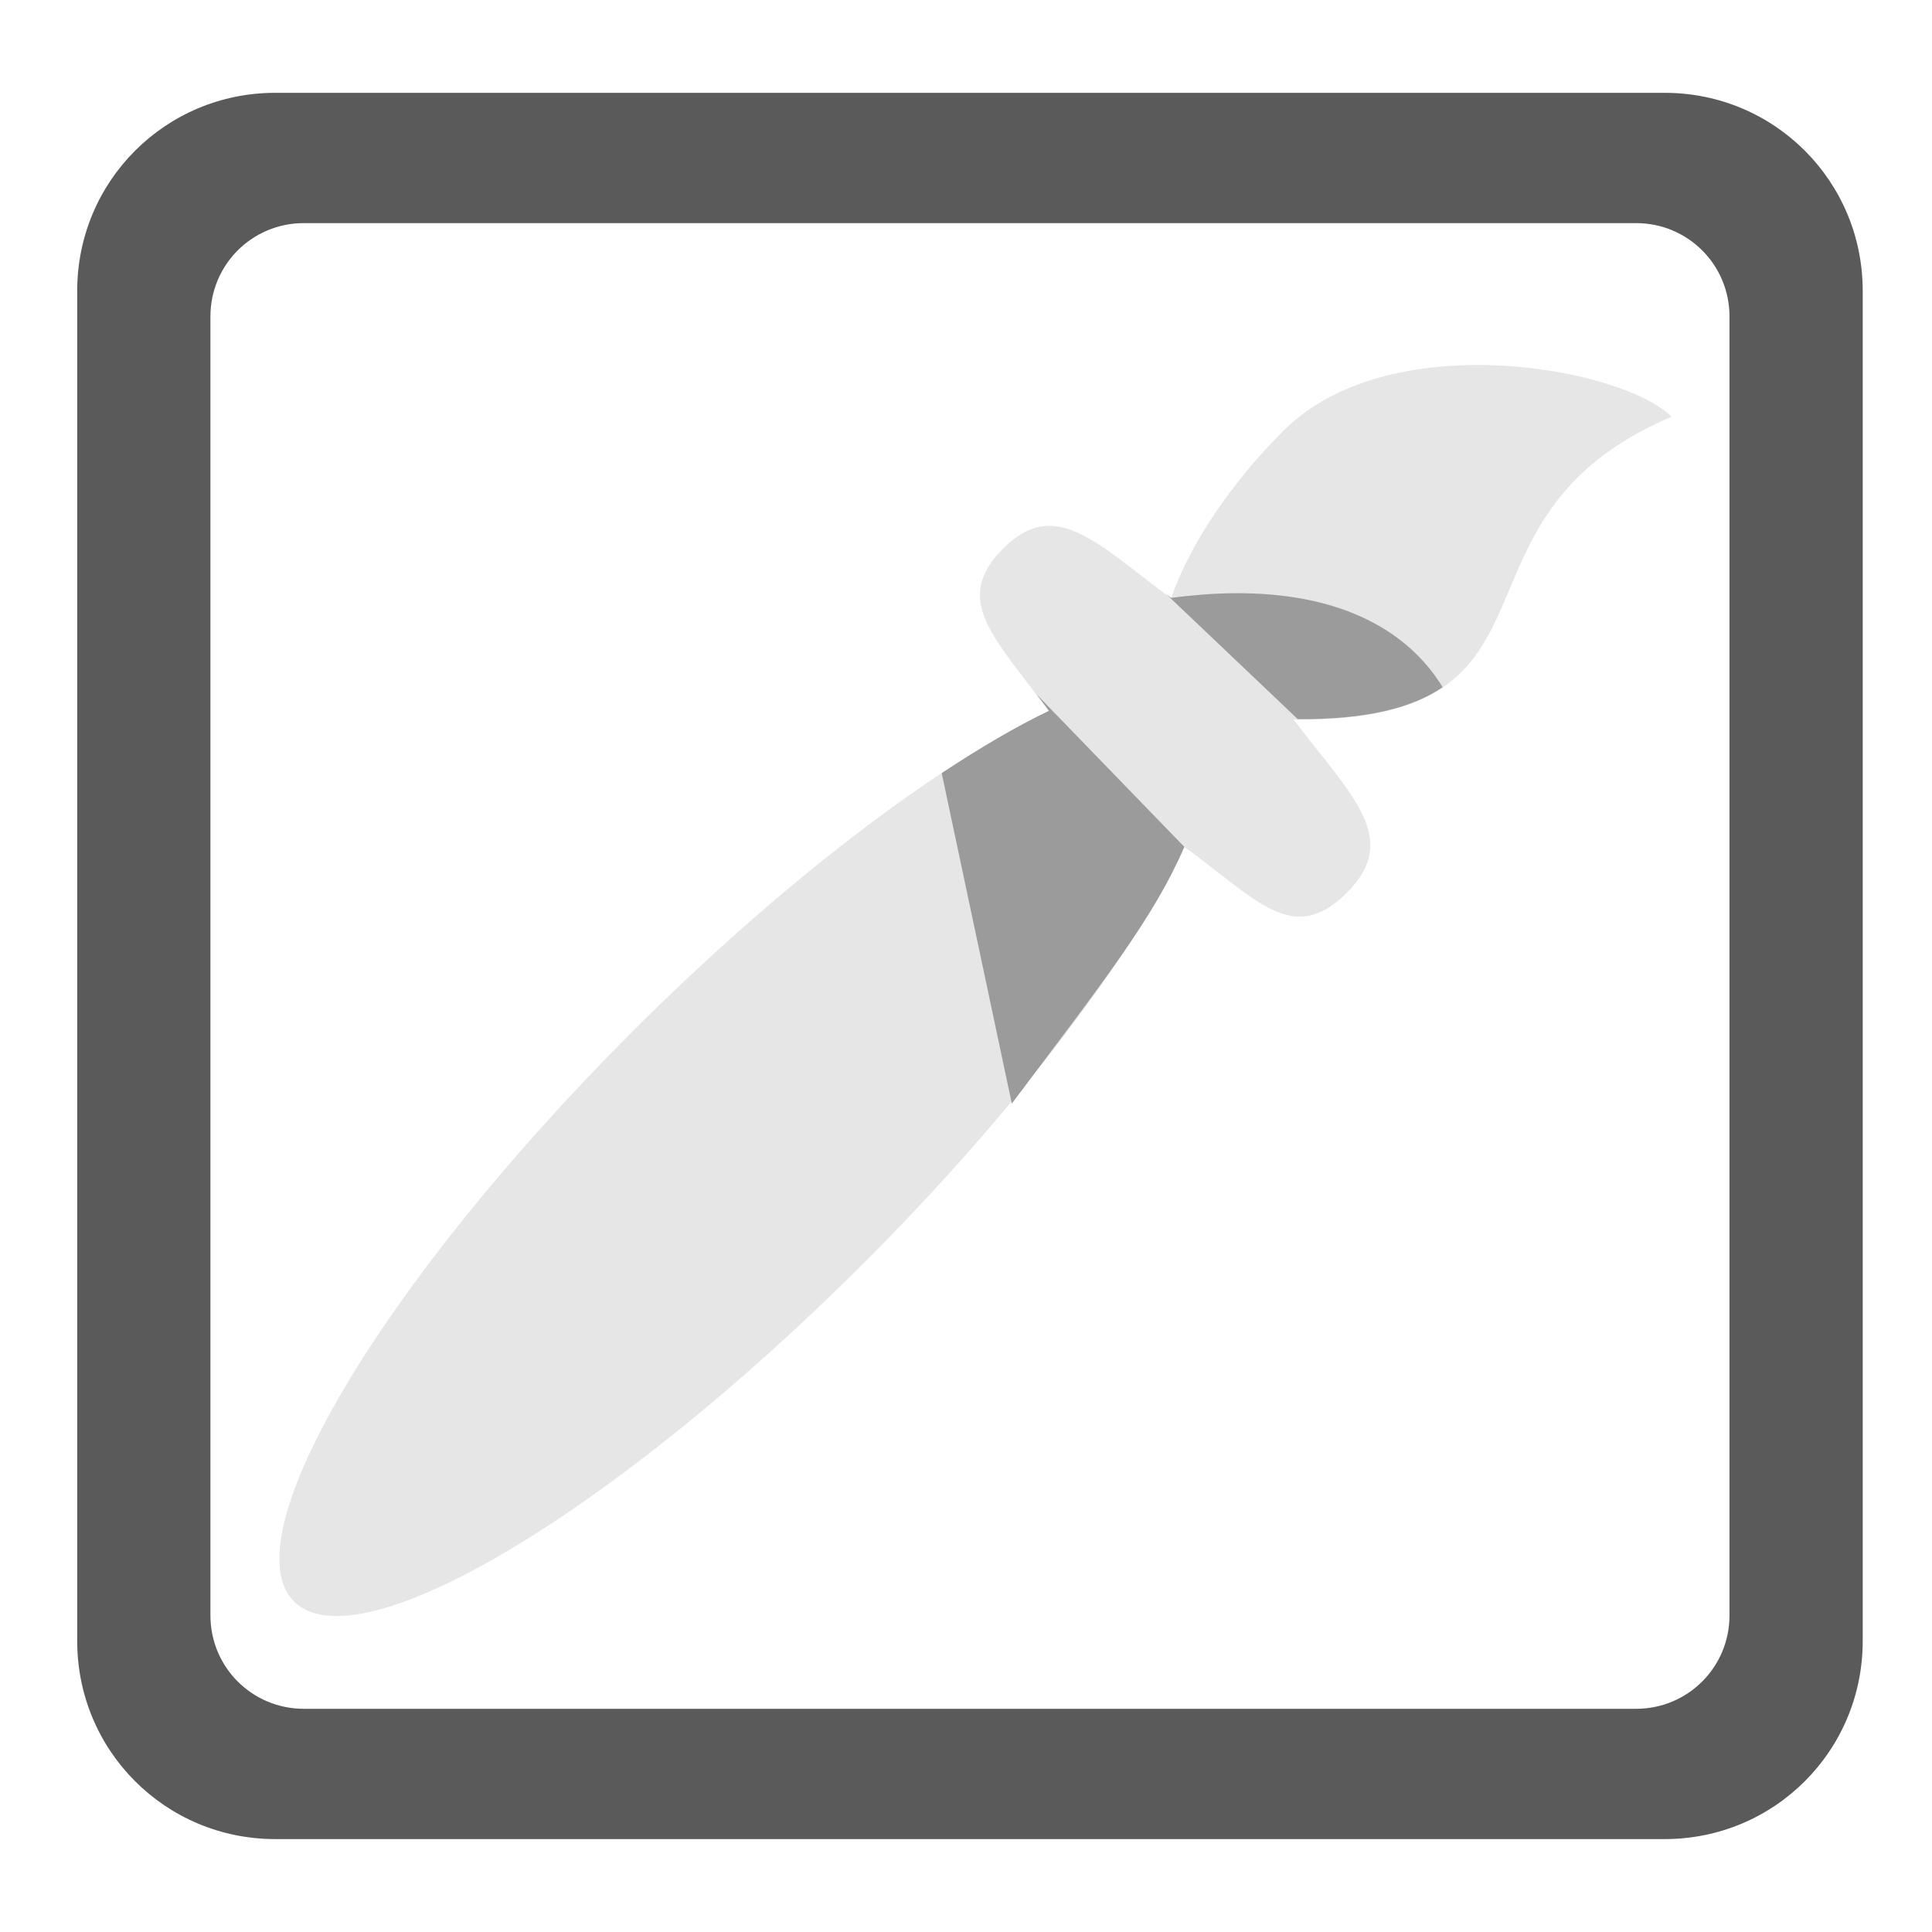
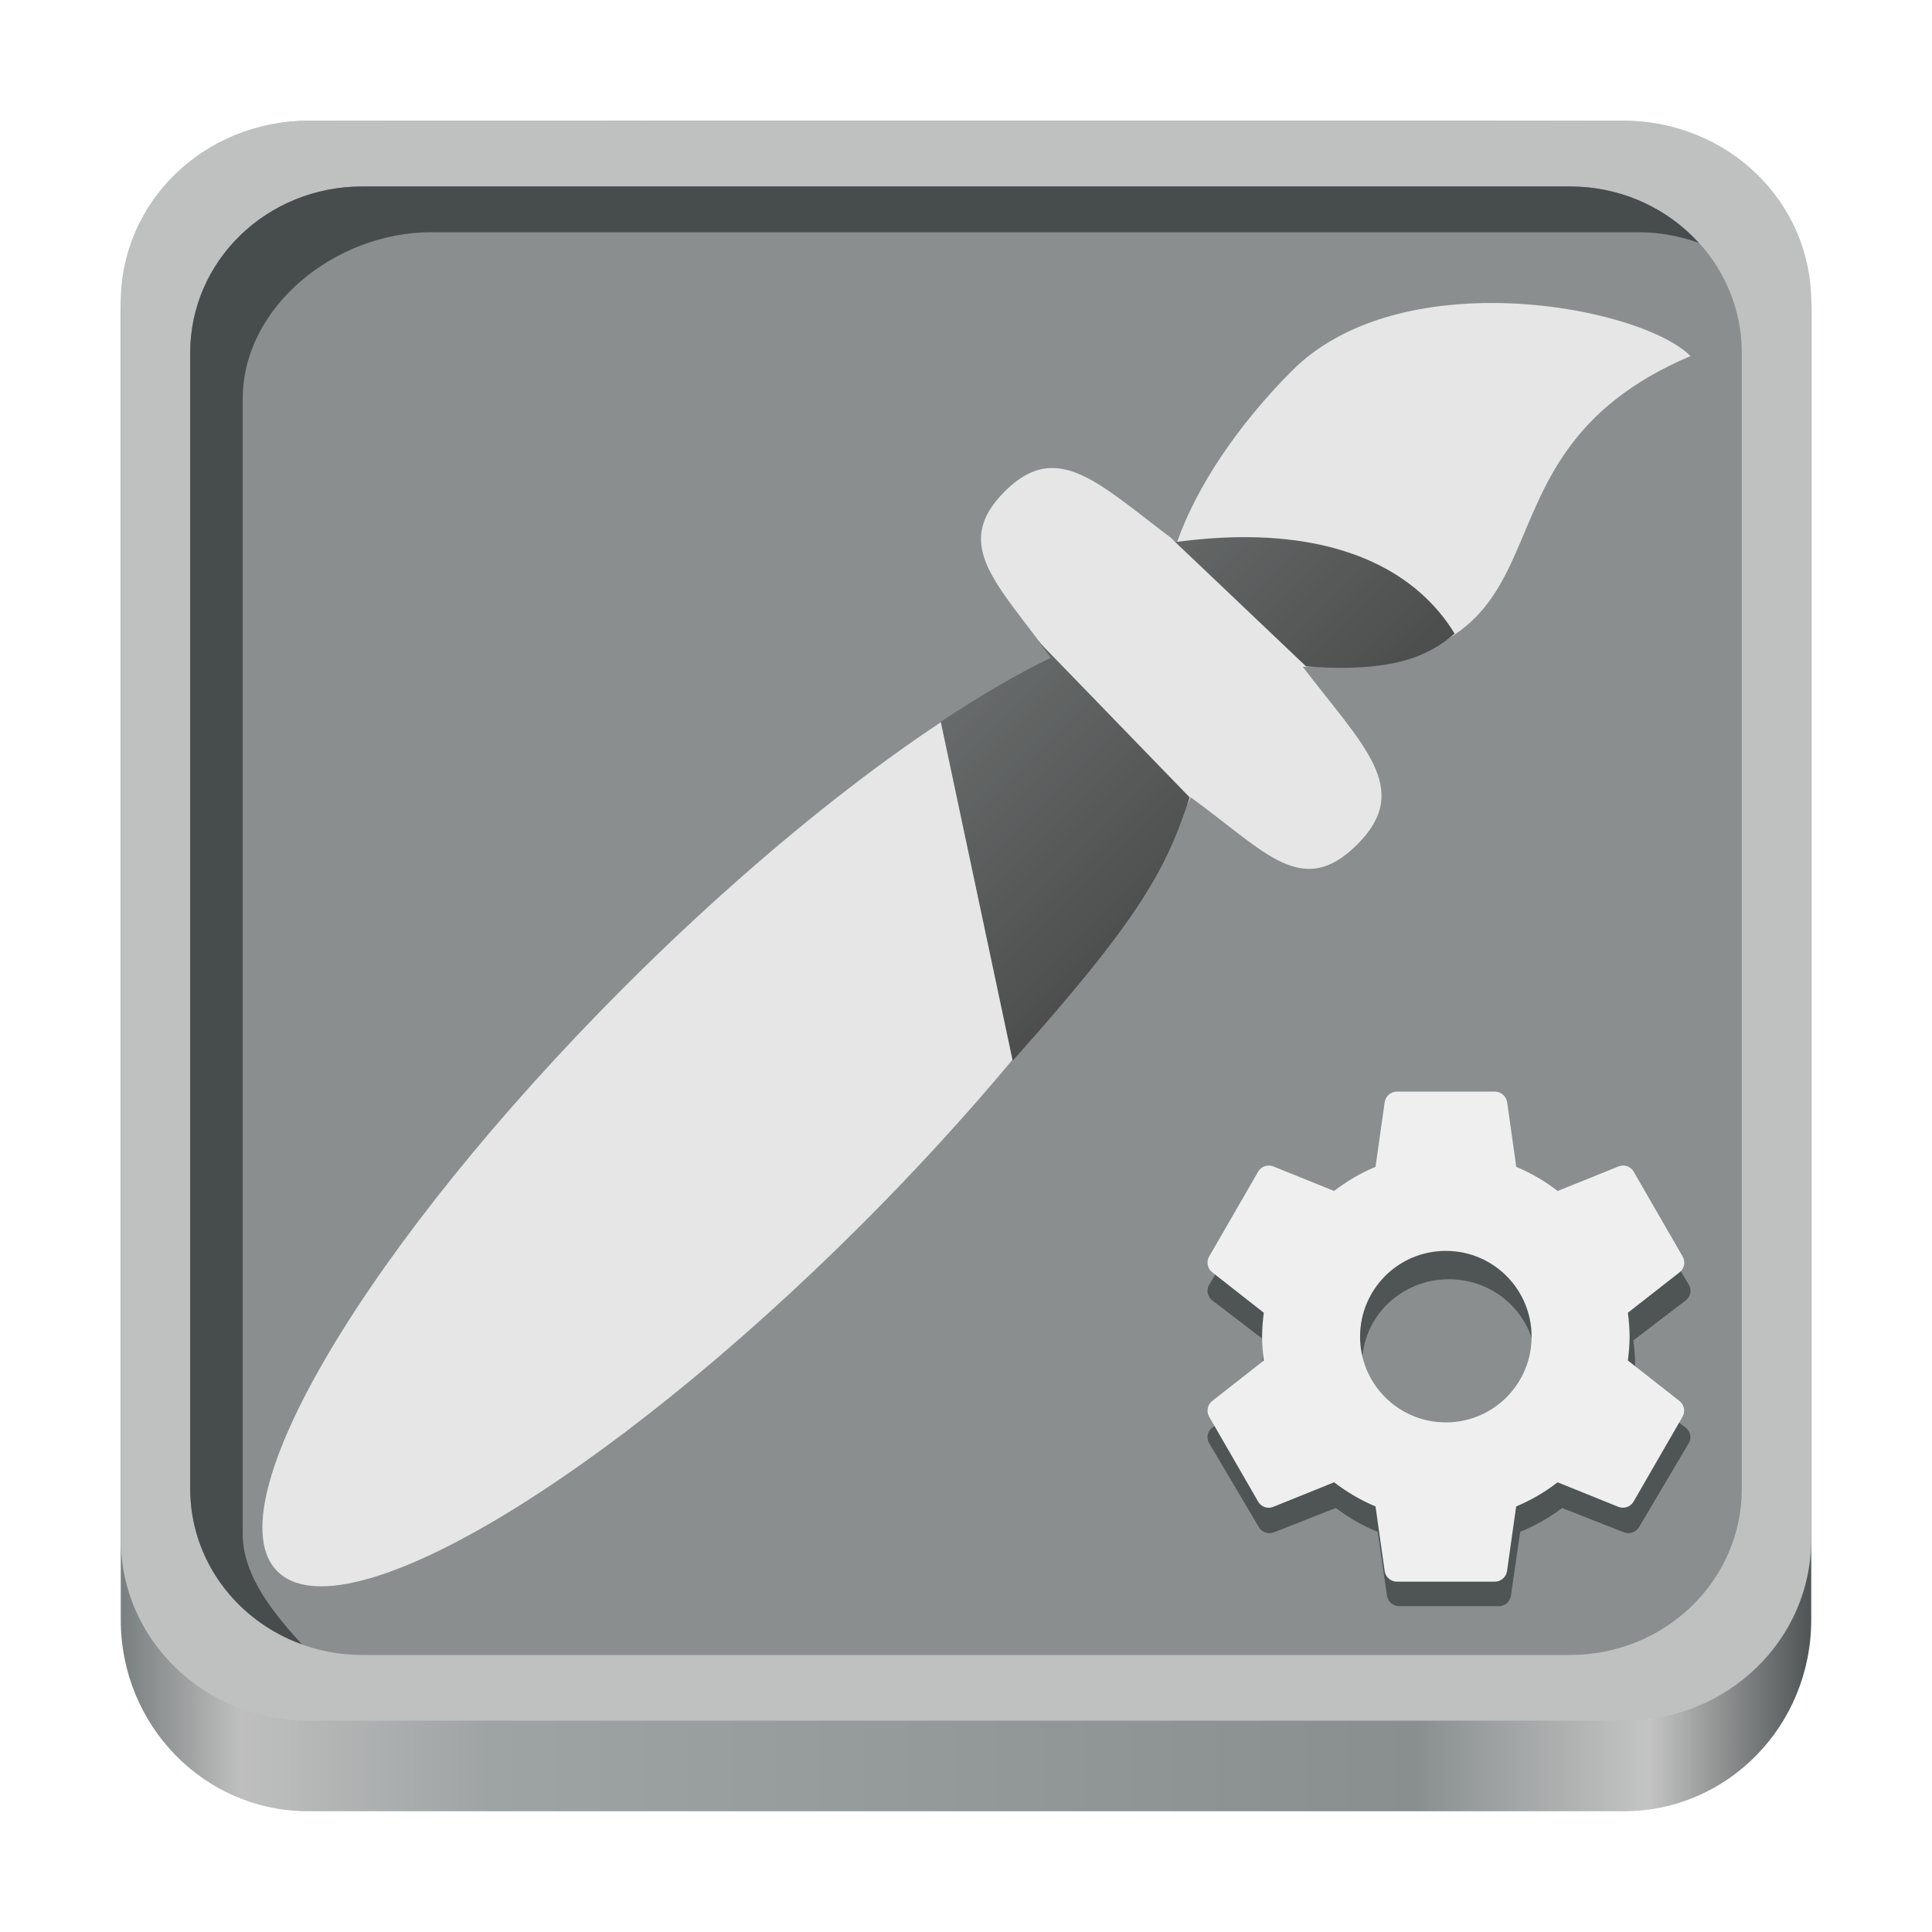
- <svg xmlns="http://www.w3.org/2000/svg" width="512" height="512" viewBox="0 0 512 512" version="1.1" id="svg5">
+ <svg xmlns="http://www.w3.org/2000/svg" xmlns:xlink="http://www.w3.org/1999/xlink" width="256" height="256" viewBox="0 0 256 256" version="1.1" id="svg5">
  <defs id="defs2">
-     <filter style="color-interpolation-filters:sRGB;" id="filter11117" x="0" y="0" width="1" height="1">
+     <linearGradient id="linearGradient12477">
+       <stop style="stop-color:#535353;stop-opacity:1;" offset="0" id="stop12473" />
+       <stop style="stop-color:#929797;stop-opacity:1;" offset="0.998" id="stop12475" />
+     </linearGradient>
+     <linearGradient id="linearGradient7175">
+       <stop style="stop-color:#7b8080;stop-opacity:1;" offset="0.002" id="stop7171" />
+       <stop style="stop-color:#bfbfbf;stop-opacity:1;" offset="0.071" id="stop7173" />
+       <stop style="stop-color:#9ea3a3;stop-opacity:1;" offset="0.218" id="stop7189" />
+       <stop style="stop-color:#898f8f;stop-opacity:1;" offset="0.766" id="stop7187" />
+       <stop style="stop-color:#c4c4c4;stop-opacity:1;" offset="0.904" id="stop7185" />
+       <stop style="stop-color:#515656;stop-opacity:1;" offset="0.998" id="stop7183" />
+     </linearGradient>
+     <filter style="color-interpolation-filters:sRGB" id="filter11117" x="0" y="0" width="1" height="1">
      <feColorMatrix values="0.801 0 0 0 0 0 0.801 0 0 0 0 0 0.801 0 0 0 0 0 1 0" id="feColorMatrix11115" />
    </filter>
-     <filter style="color-interpolation-filters:sRGB;" id="filter11139" x="0" y="0" width="1" height="1">
+     <filter style="color-interpolation-filters:sRGB" id="filter11139" x="0" y="0" width="1" height="1">
      <feColorMatrix values="0.801 0 0 0 0 0 0.801 0 0 0 0 0 0.801 0 0 0 0 0 1 0" id="feColorMatrix11137" />
    </filter>
+     <linearGradient xlink:href="#linearGradient7175" id="linearGradient7181" x1="16" y1="128" x2="240" y2="128" gradientUnits="userSpaceOnUse" />
+     <linearGradient xlink:href="#linearGradient12477" id="linearGradient12479" x1="349.667" y1="252.394" x2="248.282" y2="151.01" gradientUnits="userSpaceOnUse" />
  </defs>
  <g id="layer1">
-     <path id="rect868" style="fill:#5a5a5a;fill-opacity:1;stroke:none;stroke-width:22.85;stroke-miterlimit:6;stroke-dasharray:none;stroke-dashoffset:0;stroke-opacity:1" d="m 72.934,24.6 c -29.07,0 -52.473,23.403 -52.473,52.473 V 434.904 c 0,29.07 23.403,52.473 52.473,52.473 H 441.164 c 29.07,0 52.473,-23.403 52.473,-52.473 V 77.072 c 0,-29.07 -23.403,-52.473 -52.473,-52.473 z m 7.572,34.529 H 433.592 c 13.707,0 24.74,11.034 24.74,24.74 V 428.107 c 0,13.707 -11.034,24.74 -24.74,24.74 H 80.506 c -13.707,0 -24.74,-11.034 -24.74,-24.74 V 83.869 c 0,-13.707 11.034,-24.74 24.74,-24.74 z" />
-     <path d="m 389.494,96.744 c -18.284,0.338 -37.054,5.079 -49.424,17.449 -14.006,14.031 -24.757,30.067 -29.746,44.367 -19.929,-14.841 -30.734,-26.963 -44.514,-13.143 -13.78,13.82 -1.94,23.699 12.113,43.068 -30.586,14.636 -71.579,46.169 -110.225,84.789 -66.524,66.524 -106.725,134.183 -89.791,151.121 16.935,16.938 84.597,-23.263 151.123,-89.789 38.596,-38.6 70.139,-79.566 84.834,-110.174 19.376,14.064 28.773,26.441 43.088,12.127 14.314,-14.314 1.446,-25.419 -14.129,-45.846 77.325,0.842 36.237,-53.072 100.162,-80.279 -7.278,-7.278 -29.984,-14.126 -53.492,-13.691 z" style="fill:#e6e6e6;fill-opacity:1;stroke:none;stroke-width:22.85;stroke-miterlimit:6;stroke-dasharray:none;stroke-dashoffset:0;stroke-opacity:1" id="path1055" />
-     <path id="rect868-7" style="fill:#c2c2c2;fill-opacity:1;stroke:none;stroke-width:22.85;stroke-miterlimit:6;stroke-dasharray:none;stroke-dashoffset:0;stroke-opacity:1;filter:url(#filter11117)" d="M 326.604 157.213 C 321.504 157.276 316.098 157.679 310.385 158.445 C 309.869 158.062 309.499 157.764 308.996 157.385 L 343.934 190.588 C 362.755 190.668 374.452 187.445 382.322 182.119 C 372.719 166.429 354.14 156.871 326.604 157.213 z M 274.709 184.021 C 275.843 185.521 276.805 186.746 277.984 188.371 C 269.275 192.539 259.661 198.208 249.559 204.889 L 268.139 292.459 C 292.556 260.002 305.852 243.037 313.865 224.434 L 274.709 184.021 z " />
+     <path id="rect868" style="fill:url(#linearGradient7181);fill-opacity:1;stroke:none;stroke-width:10.938;stroke-miterlimit:6;stroke-dasharray:none;stroke-dashoffset:0;stroke-opacity:1" d="M 40.84,16 C 27.079,16 16,27.328 16,41.399 V 214.601 C 16,228.672 27.079,240 40.84,240 H 215.16 C 228.921,240 240,228.672 240,214.601 V 41.399 C 240,27.328 228.921,16 215.16,16 Z" />
+     <path id="path7146" style="fill:#bfc0c0;fill-opacity:1;stroke:none;stroke-width:10.641;stroke-miterlimit:6;stroke-dasharray:none;stroke-dashoffset:0;stroke-opacity:1" d="M 40.84,16 C 27.079,16 16,26.721 16,40.038 V 203.962 C 16,217.279 27.079,228 40.84,228 H 215.16 C 228.921,228 240,217.279 240,203.962 V 40.038 C 240,26.721 228.921,16 215.16,16 Z" />
+     <path id="path7446" style="fill:#8b8e8e;fill-opacity:1;stroke:none;stroke-width:9.767;stroke-miterlimit:6;stroke-dasharray:none;stroke-dashoffset:0;stroke-opacity:1" d="m 48,24.707 c -12.631,0 -22.8,9.84 -22.8,22.063 V 197.229 c 0,12.223 10.169,22.063 22.8,22.063 H 208 c 12.631,0 22.8,-9.84 22.8,-22.063 V 46.771 C 230.8,34.547 220.631,24.707 208,24.707 Z" />
+     <path d="m 196.564,40.157 c -9.378,0.173 -19.005,2.605 -25.349,8.95 -7.184,7.196 -12.698,15.421 -15.257,22.756 -10.221,-7.612 -15.763,-13.829 -22.831,-6.741 -7.068,7.088 -0.995,12.155 6.213,22.09 -15.687,7.507 -36.713,23.68 -56.534,43.488 -34.12,34.12 -54.739,68.823 -46.054,77.51 8.686,8.687 43.39,-11.931 77.511,-46.053 19.796,-19.798 35.974,-40.809 43.511,-56.508 9.938,7.213 14.758,13.562 22.1,6.22 7.342,-7.342 0.741,-13.037 -7.247,-23.514 39.66,0.432 18.586,-27.221 51.373,-41.175 -3.733,-3.733 -15.379,-7.245 -27.436,-7.022 z" style="fill:#e6e6e6;fill-opacity:1;stroke:none;stroke-width:11.72;stroke-miterlimit:6;stroke-dasharray:none;stroke-dashoffset:0;stroke-opacity:1" id="path1055" />
+     <path id="rect868-7" style="fill:url(#linearGradient12479);fill-opacity:1;stroke:none;stroke-width:22.85;stroke-miterlimit:6;stroke-dasharray:none;stroke-dashoffset:0;stroke-opacity:1;filter:url(#filter11117)" d="m 326.604,157.213 c -5.099,0.063 -10.505,0.466 -16.219,1.232 -0.515,-0.384 -0.885,-0.681 -1.389,-1.061 l 34.938,33.203 c 22.316,1.701 31.64,-2.623 38.389,-8.469 -9.603,-15.69 -28.183,-25.248 -55.719,-24.906 z m -51.895,26.809 c 1.134,1.5 2.096,2.724 3.275,4.35 -8.709,4.168 -18.323,9.836 -28.426,16.518 l 18.58,87.57 c 33.466,-37.397 39.741,-49.836 45.727,-68.025 z" transform="matrix(0.5128994,0,0,0.5128994,-3.343923,-9.452857)" />
+     <path d="m 158.153,142.609 h 72.22 v 72.22 h -72.22 z" fill="none" id="path873" style="stroke-width:1.505" />
+     <path d="m 216.428,183.866 c 0.132,-1.027 0.23,-2.07 0.23,-3.129 0,-1.059 -0.099,-2.102 -0.23,-3.129 l 6.956,-5.311 c 0.625,-0.481 0.806,-1.348 0.395,-2.054 l -6.578,-11.12 c -0.411,-0.69 -1.266,-0.979 -2.006,-0.69 l -8.189,3.225 c -1.694,-1.268 -3.552,-2.343 -5.558,-3.161 l -1.233,-8.505 c -0.148,-0.754 -0.822,-1.348 -1.644,-1.348 h -13.156 c -0.822,0 -1.496,0.594 -1.628,1.348 l -1.233,8.505 c -2.006,0.818 -3.864,1.877 -5.558,3.161 l -8.189,-3.225 c -0.74,-0.273 -1.595,0 -2.006,0.69 l -6.578,11.12 c -0.411,0.69 -0.23,1.556 0.395,2.054 l 6.94,5.311 c -0.132,1.027 -0.23,2.07 -0.23,3.129 0,1.059 0.099,2.102 0.23,3.129 l -6.94,5.311 c -0.625,0.481 -0.806,1.348 -0.395,2.054 l 6.578,11.12 c 0.411,0.69 1.266,0.979 2.006,0.69 l 8.189,-3.225 c 1.694,1.268 3.552,2.343 5.558,3.161 l 1.233,8.505 c 0.132,0.754 0.806,1.348 1.628,1.348 h 13.156 c 0.822,0 1.496,-0.594 1.628,-1.348 l 1.233,-8.505 c 2.006,-0.818 3.864,-1.877 5.558,-3.161 l 8.189,3.225 c 0.74,0.273 1.595,0 2.006,-0.69 l 6.578,-11.12 c 0.411,-0.69 0.23,-1.556 -0.395,-2.054 z m -24.437,8.103 c -6.364,0 -11.511,-5.022 -11.511,-11.232 0,-6.21 5.147,-11.232 11.511,-11.232 6.364,0 11.511,5.022 11.511,11.232 0,6.21 -5.147,11.232 -11.511,11.232 z" id="path1587" style="fill:#4f5454;fill-opacity:1;stroke-width:1.624" />
+     <path d="m 215.703,180.276 c 0.13,-1.039 0.227,-2.094 0.227,-3.165 0,-1.071 -0.097,-2.127 -0.227,-3.165 l 6.867,-5.373 c 0.617,-0.487 0.795,-1.364 0.39,-2.078 l -6.493,-11.25 c -0.406,-0.698 -1.25,-0.99 -1.98,-0.698 l -8.084,3.263 c -1.672,-1.282 -3.506,-2.37 -5.487,-3.198 l -1.217,-8.604 c -0.146,-0.763 -0.812,-1.364 -1.623,-1.364 h -12.987 c -0.812,0 -1.477,0.601 -1.607,1.364 l -1.218,8.604 c -1.98,0.828 -3.815,1.899 -5.487,3.198 l -8.084,-3.263 c -0.731,-0.276 -1.575,0 -1.98,0.698 l -6.493,11.25 c -0.406,0.698 -0.227,1.575 0.39,2.078 l 6.85,5.373 c -0.13,1.039 -0.227,2.094 -0.227,3.165 0,1.071 0.097,2.127 0.227,3.165 l -6.85,5.373 c -0.617,0.487 -0.795,1.364 -0.39,2.078 l 6.493,11.25 c 0.406,0.698 1.25,0.99 1.98,0.698 l 8.084,-3.263 c 1.672,1.282 3.506,2.37 5.487,3.198 l 1.218,8.604 c 0.13,0.763 0.795,1.364 1.607,1.364 h 12.987 c 0.812,0 1.477,-0.601 1.607,-1.364 l 1.217,-8.604 c 1.98,-0.828 3.815,-1.899 5.487,-3.198 l 8.084,3.263 c 0.731,0.276 1.575,0 1.98,-0.698 l 6.493,-11.25 c 0.406,-0.698 0.227,-1.575 -0.39,-2.078 z m -24.123,8.198 c -6.282,0 -11.363,-5.081 -11.363,-11.363 0,-6.282 5.081,-11.363 11.363,-11.363 6.282,0 11.363,5.081 11.363,11.363 0,6.282 -5.081,11.363 -11.363,11.363 z" id="path875" style="fill:#efefef;fill-opacity:1;stroke-width:1.623" />
+     <path id="path7473" style="fill:#474c4c;fill-opacity:1;stroke:none;stroke-width:9.767;stroke-miterlimit:6;stroke-dasharray:none;stroke-dashoffset:0;stroke-opacity:1" d="m 48,24.707 c -12.631,0 -22.801,9.841 -22.801,22.064 V 197.229 c 0,9.493 6.147,17.528 14.805,20.652 -3.538,-3.885 -7.842,-8.976 -7.842,-14.586 V 52.836 c 0,-12.223 12.315,-22.064 24.946,-22.064 H 217.107 c 2.82,0 5.505,0.514 7.994,1.412 C 220.93,27.603 214.834,24.707 208,24.707 Z" />
  </g>
</svg>
